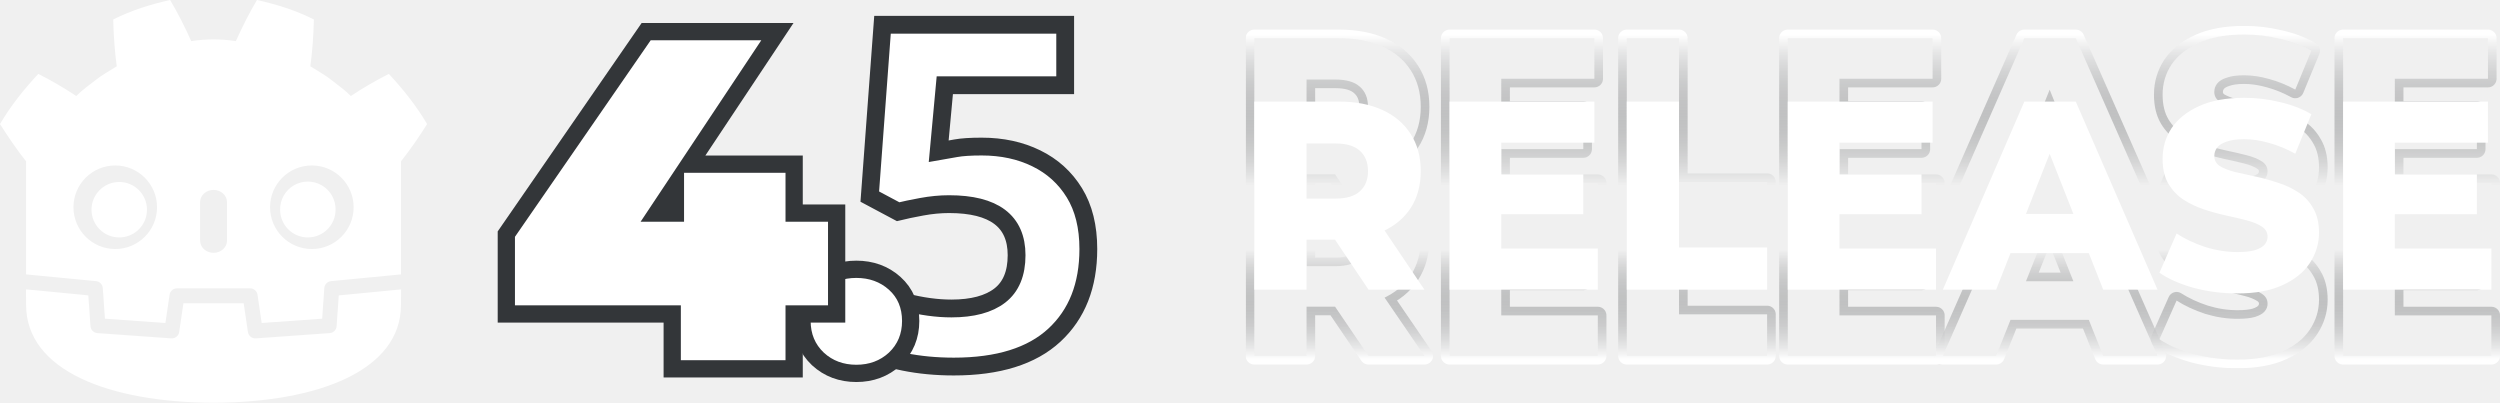
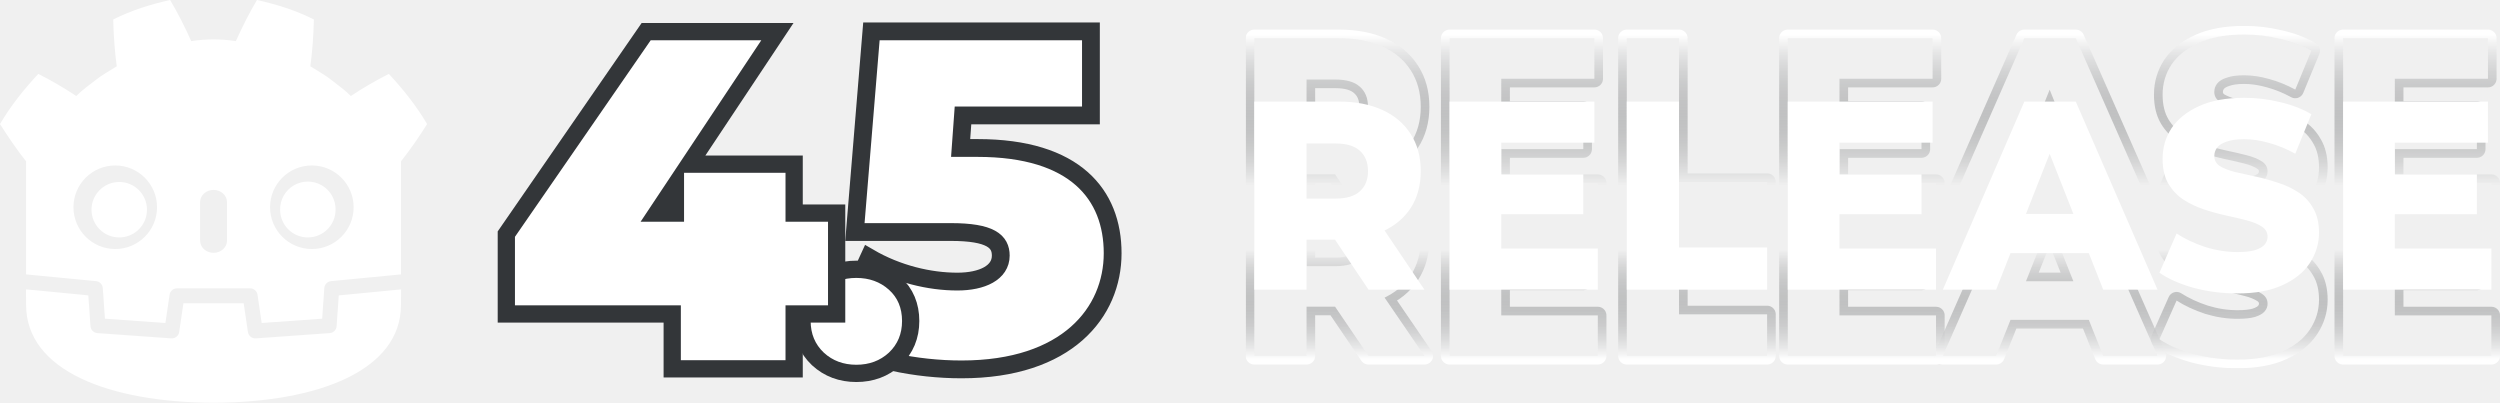
- <svg xmlns="http://www.w3.org/2000/svg" width="869" height="140" fill="none" id="svg50">
-   <text style="font-weight:900;font-size:164.091px;font-family:Montserrat;-inkscape-font-specification:'Montserrat Heavy';text-align:center;writing-mode:lr-tb;direction:ltr;text-anchor:middle;fill:#fff;fill-opacity:1;stroke:#333639;stroke-width:6.19;stroke-dasharray:none;stroke-opacity:1" x="338.923" y="125.774" id="text2">
-     <tspan id="tspan2" x="338.923" y="125.774" style="fill:#fff;fill-opacity:1;stroke:#333639;stroke-width:6.19;stroke-dasharray:none;stroke-opacity:1">5</tspan>
-   </text>
-   <path fill="#fff" stroke="#333639" stroke-width="6" d="m281.43 106.137v3h57.665V128.2h42.379v-19.063h14.773V74.066h-14.773V57.069h-36.462l27.54-41.408 3.101-4.661h-45.616l-.895 1.295-47.18 68.309-.532.769v.936zm58.777-41.845v9.774h-6.501z" id="path3-6" style="display:none" />
-   <path fill="#fff" stroke="#333639" stroke-width="6" d="m284.292 124.756.015.014.015.014c3.651 3.363 8.168 5.005 13.345 5.005s9.693-1.642 13.344-5.005l.016-.014.014-.014c3.686-3.489 5.511-7.96 5.511-13.176.0-5.276-1.816-9.752-5.572-13.115-3.654-3.272-8.16-4.859-13.313-4.859-5.154.0-9.66 1.587-13.314 4.859l2.001 2.236-2.001-2.236c-3.756 3.363-5.572 7.839-5.572 13.115.0 5.216 1.825 9.687 5.511 13.176z" id="path2" />
-   <path fill="#fff" stroke="#333639" stroke-width="6" d="m176 106.137v3h57.665V128.2h42.379v-19.063h14.773V74.066H276.044V57.069H239.582l27.54-41.408L270.223 11h-45.616l-.895 1.295-47.18 68.309-.532.769v.936zm58.777-41.845v9.774h-6.501z" id="path3" />
+ <svg xmlns="http://www.w3.org/2000/svg" width="869" height="140" fill="none">
+   <path d="m333.918 51.441.82-11.322h44.47V10.91h-76.303l-5.743 69.74h33.31c13.948.0 17.394 3.281 17.394 8.204.0 5.907-6.4 9.025-15.096 9.025-9.682.0-20.84-2.626-30.685-8.369l-13.128 28.552c12.307 6.892 29.537 10.338 45.29 10.338 36.756.0 52.509-19.855 52.509-40.367.0-20.347-12.964-36.592-46.93-36.592z" aria-label="5" style="text-align:center;text-anchor:middle;fill:#fff;stroke:#333639;stroke-width:6.19" />
+   <path fill="#fff" stroke="#333639" stroke-width="6" d="m284.292 124.756.015.014.015.014c3.651 3.363 8.168 5.005 13.345 5.005s9.693-1.642 13.344-5.005l.016-.014.014-.014c3.686-3.489 5.511-7.96 5.511-13.176.0-5.276-1.816-9.752-5.572-13.115-3.654-3.272-8.16-4.859-13.313-4.859-5.154.0-9.66 1.587-13.314 4.859l2.001 2.236-2.001-2.236c-3.756 3.363-5.572 7.839-5.572 13.115.0 5.216 1.825 9.687 5.511 13.176z" />
+   <path fill="#fff" stroke="#333639" stroke-width="6" d="M176 106.137v3h57.665V128.2h42.379v-19.063h14.773V74.066h-14.773V57.069h-36.462l27.54-41.408L270.223 11h-45.616l-.895 1.295-47.18 68.309-.532.769v.936zm58.777-41.845v9.774h-6.501z" />
  <mask id="b" width="436" height="73" x="764" y="153" fill="#000" maskUnits="userSpaceOnUse">
-     <path fill="#fff" d="m764 153h436v73H764z" id="path4" />
-     <path d="m767 221.712v-64.424h29.339c5.868.0 10.911.951 15.129 2.853 4.278 1.903 7.579 4.663 9.902 8.283 2.322 3.559 3.484 7.793 3.484 12.701.0 4.847-1.162 9.05-3.484 12.609-2.323 3.497-5.624 6.196-9.902 8.098-4.218 1.841-9.261 2.761-15.129 2.761h-19.254l8.069-7.638v24.757zm39.7.0-15.953-23.469h19.345l16.045 23.469zm-21.546-22.825-8.069-8.375h18.154c3.79.0 6.602-.828 8.435-2.485 1.895-1.656 2.843-3.957 2.843-6.902.0-3.006-.948-5.338-2.843-6.995-1.833-1.656-4.645-2.484-8.435-2.484h-18.154l8.069-8.375zm66.402-16.658h29.798v13.621h-29.798zm1.283 25.401h33.557v14.082h-51.527v-64.424h50.335v14.082h-32.365zm43.631 14.082v-64.424h18.154v49.974h30.623v14.45zm72.648-39.483h29.798v13.621h-29.798zm1.283 25.401h33.559v14.082h-51.529v-64.424h50.339v14.082h-32.369zm35.929 14.082 28.33-64.424h17.88l28.42 64.424h-18.88l-22.19-55.496h7.15l-22.19 55.496zm15.5-12.517 4.67-13.437h31.36l4.67 13.437zM1108.66 223c-5.25.0-10.33-.644-15.22-1.933-4.82-1.35-8.77-3.067-11.82-5.154l5.96-13.436c2.87 1.84 6.17 3.374 9.9 4.601 3.79 1.166 7.55 1.749 11.28 1.749 2.5.0 4.52-.215 6.05-.644 1.53-.491 2.63-1.105 3.3-1.841.73-.798 1.1-1.718 1.1-2.761.0-1.472-.67-2.638-2.02-3.497-1.34-.859-3.09-1.565-5.23-2.117-2.13-.552-4.52-1.104-7.15-1.657a78.192 78.192.0 01-7.79-2.116c-2.57-.859-4.92-1.964-7.06-3.314a17.095 17.095.0 01-5.23-5.429c-1.34-2.271-2.01-5.124-2.01-8.56.0-3.865 1.04-7.362 3.11-10.491 2.14-3.129 5.32-5.645 9.54-7.547s9.47-2.853 15.77-2.853c4.22.0 8.34.491 12.38 1.473 4.09.92 7.73 2.3 10.91 4.141l-5.59 13.529c-3.06-1.657-6.09-2.884-9.08-3.681-3-.859-5.9-1.289-8.71-1.289-2.51.0-4.53.276-6.05.828-1.53.491-2.63 1.166-3.3 2.025-.68.859-1.01 1.841-1.01 2.945.0 1.411.64 2.546 1.92 3.405 1.35.798 3.09 1.473 5.23 2.025 2.2.491 4.58 1.012 7.15 1.565 2.63.552 5.23 1.257 7.79 2.116 2.63.798 5.02 1.902 7.16 3.314 2.13 1.349 3.85 3.159 5.13 5.43 1.34 2.208 2.02 5 2.02 8.375.0 3.742-1.07 7.209-3.21 10.399-2.08 3.129-5.23 5.645-9.45 7.547-4.15 1.902-9.41 2.853-15.77 2.853zm53.5-40.771h29.8v13.621h-29.8zm1.28 25.401H1197v14.082h-51.53v-64.424h50.34v14.082h-32.37z" id="path5" />
+     <path fill="#fff" d="M764 153h436v73H764z" />
+     <path d="M767 221.712v-64.424h29.339c5.868.0 10.911.951 15.129 2.853 4.278 1.903 7.579 4.663 9.902 8.283 2.322 3.559 3.484 7.793 3.484 12.701.0 4.847-1.162 9.05-3.484 12.609-2.323 3.497-5.624 6.196-9.902 8.098-4.218 1.841-9.261 2.761-15.129 2.761h-19.254l8.069-7.638v24.757zm39.7.0-15.953-23.469h19.345l16.045 23.469zm-21.546-22.825-8.069-8.375h18.154c3.79.0 6.602-.828 8.435-2.485 1.895-1.656 2.843-3.957 2.843-6.902.0-3.006-.948-5.338-2.843-6.995-1.833-1.656-4.645-2.484-8.435-2.484h-18.154l8.069-8.375zm66.402-16.658h29.798v13.621h-29.798zm1.283 25.401h33.557v14.082h-51.527v-64.424h50.335v14.082h-32.365zm43.631 14.082v-64.424h18.154v49.974h30.623v14.45zm72.648-39.483h29.798v13.621h-29.798zm1.283 25.401h33.559v14.082h-51.529v-64.424h50.339v14.082h-32.369zm35.929 14.082 28.33-64.424h17.88l28.42 64.424h-18.88l-22.19-55.496h7.15l-22.19 55.496zm15.5-12.517 4.67-13.437h31.36l4.67 13.437zM1108.66 223c-5.25.0-10.33-.644-15.22-1.933-4.82-1.35-8.77-3.067-11.82-5.154l5.96-13.436c2.87 1.84 6.17 3.374 9.9 4.601 3.79 1.166 7.55 1.749 11.28 1.749 2.5.0 4.52-.215 6.05-.644 1.53-.491 2.63-1.105 3.3-1.841.73-.798 1.1-1.718 1.1-2.761.0-1.472-.67-2.638-2.02-3.497-1.34-.859-3.09-1.565-5.23-2.117-2.13-.552-4.52-1.104-7.15-1.657a78.192 78.192.0 01-7.79-2.116c-2.57-.859-4.92-1.964-7.06-3.314a17.095 17.095.0 01-5.23-5.429c-1.34-2.271-2.01-5.124-2.01-8.56.0-3.865 1.04-7.362 3.11-10.491 2.14-3.129 5.32-5.645 9.54-7.547s9.47-2.853 15.77-2.853c4.22.0 8.34.491 12.38 1.473 4.09.92 7.73 2.3 10.91 4.141l-5.59 13.529c-3.06-1.657-6.09-2.884-9.08-3.681-3-.859-5.9-1.289-8.71-1.289-2.51.0-4.53.276-6.05.828-1.53.491-2.63 1.166-3.3 2.025-.68.859-1.01 1.841-1.01 2.945.0 1.411.64 2.546 1.92 3.405 1.35.798 3.09 1.473 5.23 2.025 2.2.491 4.58 1.012 7.15 1.565 2.63.552 5.23 1.257 7.79 2.116 2.63.798 5.02 1.902 7.16 3.314 2.13 1.349 3.85 3.159 5.13 5.43 1.34 2.208 2.02 5 2.02 8.375.0 3.742-1.07 7.209-3.21 10.399-2.08 3.129-5.23 5.645-9.45 7.547-4.15 1.902-9.41 2.853-15.77 2.853zm53.5-40.771h29.8v13.621h-29.8zm1.28 25.401H1197v14.082h-51.53v-64.424h50.34v14.082h-32.37z" />
  </mask>
-   <path stroke="url(#a)" stroke-linejoin="round" stroke-width="6" d="m767 221.712v-64.424h29.339c5.868.0 10.911.951 15.129 2.853 4.278 1.903 7.579 4.663 9.902 8.283 2.322 3.559 3.484 7.793 3.484 12.701.0 4.847-1.162 9.05-3.484 12.609-2.323 3.497-5.624 6.196-9.902 8.098-4.218 1.841-9.261 2.761-15.129 2.761h-19.254l8.069-7.638v24.757zm39.7.0-15.953-23.469h19.345l16.045 23.469zm-21.546-22.825-8.069-8.375h18.154c3.79.0 6.602-.828 8.435-2.485 1.895-1.656 2.843-3.957 2.843-6.902.0-3.006-.948-5.338-2.843-6.995-1.833-1.656-4.645-2.484-8.435-2.484h-18.154l8.069-8.375z" mask="url(#b)" style="stroke:url(#a)" transform="translate(-331,-144)" id="path6" />
-   <path stroke="url(#c)" stroke-linejoin="round" stroke-width="6" d="m851.556 182.229h29.798v13.621h-29.798zm1.283 25.401h33.557v14.082h-51.527v-64.424h50.335v14.082h-32.365z" mask="url(#b)" style="stroke:url(#c)" transform="translate(-331,-144)" id="path7" />
-   <path stroke="url(#d)" stroke-linejoin="round" stroke-width="6" d="m896.47 221.712v-64.424h18.154v49.974h30.623v14.45z" mask="url(#b)" style="stroke:url(#d)" transform="translate(-331,-144)" id="path8" />
-   <path stroke="url(#e)" stroke-linejoin="round" stroke-width="6" d="m969.118 182.229h29.798v13.621h-29.798zm1.283 25.401h33.559v14.082h-51.529v-64.424h50.339v14.082h-32.369z" mask="url(#b)" style="stroke:url(#e)" transform="translate(-331,-144)" id="path9" />
-   <path stroke="url(#f)" stroke-linejoin="round" stroke-width="6" d="m1006.33 221.712 28.33-64.424h17.88l28.42 64.424h-18.88l-22.19-55.496h7.15l-22.19 55.496zm15.5-12.517 4.67-13.437h31.36l4.67 13.437z" mask="url(#b)" style="stroke:url(#f)" transform="translate(-331,-144)" id="path10" />
-   <path stroke="url(#g)" stroke-linejoin="round" stroke-width="6" d="m1108.66 223c-5.25.0-10.33-.644-15.22-1.933-4.82-1.35-8.77-3.067-11.82-5.154l5.96-13.436c2.87 1.84 6.17 3.374 9.9 4.601 3.79 1.166 7.55 1.749 11.28 1.749 2.5.0 4.52-.215 6.05-.644 1.53-.491 2.63-1.105 3.3-1.841.73-.798 1.1-1.718 1.1-2.761.0-1.472-.67-2.638-2.02-3.497-1.34-.859-3.09-1.565-5.23-2.117-2.13-.552-4.52-1.104-7.15-1.657a78.192 78.192.0 01-7.79-2.116c-2.57-.859-4.92-1.964-7.06-3.314a17.095 17.095.0 01-5.23-5.429c-1.34-2.271-2.01-5.124-2.01-8.56.0-3.865 1.04-7.362 3.11-10.491 2.14-3.129 5.32-5.645 9.54-7.547s9.47-2.853 15.77-2.853c4.22.0 8.34.491 12.38 1.473 4.09.92 7.73 2.3 10.91 4.141l-5.59 13.529c-3.06-1.657-6.09-2.884-9.08-3.681-3-.859-5.9-1.289-8.71-1.289-2.51.0-4.53.276-6.05.828-1.53.491-2.63 1.166-3.3 2.025-.68.859-1.01 1.841-1.01 2.945.0 1.411.64 2.546 1.92 3.405 1.35.798 3.09 1.473 5.23 2.025 2.2.491 4.58 1.012 7.15 1.565 2.63.552 5.23 1.257 7.79 2.116 2.63.798 5.02 1.902 7.16 3.314 2.13 1.349 3.85 3.159 5.13 5.43 1.34 2.208 2.02 5 2.02 8.375.0 3.742-1.07 7.209-3.21 10.399-2.08 3.129-5.23 5.645-9.45 7.547-4.15 1.902-9.41 2.853-15.77 2.853z" mask="url(#b)" style="stroke:url(#g)" transform="translate(-331,-144)" id="path11" />
-   <path stroke="url(#h)" stroke-linejoin="round" stroke-width="6" d="m1162.16 182.229h29.8v13.621h-29.8zm1.28 25.401H1197v14.082h-51.53v-64.424h50.34v14.082h-32.37z" mask="url(#b)" style="stroke:url(#h)" transform="translate(-331,-144)" id="path12" />
+   <path stroke="url(#a)" stroke-linejoin="round" stroke-width="6" d="M767 221.712v-64.424h29.339c5.868.0 10.911.951 15.129 2.853 4.278 1.903 7.579 4.663 9.902 8.283 2.322 3.559 3.484 7.793 3.484 12.701.0 4.847-1.162 9.05-3.484 12.609-2.323 3.497-5.624 6.196-9.902 8.098-4.218 1.841-9.261 2.761-15.129 2.761h-19.254l8.069-7.638v24.757zm39.7.0-15.953-23.469h19.345l16.045 23.469zm-21.546-22.825-8.069-8.375h18.154c3.79.0 6.602-.828 8.435-2.485 1.895-1.656 2.843-3.957 2.843-6.902.0-3.006-.948-5.338-2.843-6.995-1.833-1.656-4.645-2.484-8.435-2.484h-18.154l8.069-8.375z" mask="url(#b)" style="stroke:url(#a)" transform="translate(-331 -144)" />
+   <path stroke="url(#c)" stroke-linejoin="round" stroke-width="6" d="M851.556 182.229h29.798v13.621h-29.798zm1.283 25.401h33.557v14.082h-51.527v-64.424h50.335v14.082h-32.365z" mask="url(#b)" style="stroke:url(#c)" transform="translate(-331 -144)" />
+   <path stroke="url(#d)" stroke-linejoin="round" stroke-width="6" d="M896.47 221.712v-64.424h18.154v49.974h30.623v14.45z" mask="url(#b)" style="stroke:url(#d)" transform="translate(-331 -144)" />
+   <path stroke="url(#e)" stroke-linejoin="round" stroke-width="6" d="M969.118 182.229h29.798v13.621h-29.798zm1.283 25.401h33.559v14.082h-51.529v-64.424h50.339v14.082h-32.369z" mask="url(#b)" style="stroke:url(#e)" transform="translate(-331 -144)" />
+   <path stroke="url(#f)" stroke-linejoin="round" stroke-width="6" d="m1006.33 221.712 28.33-64.424h17.88l28.42 64.424h-18.88l-22.19-55.496h7.15l-22.19 55.496zm15.5-12.517 4.67-13.437h31.36l4.67 13.437z" mask="url(#b)" style="stroke:url(#f)" transform="translate(-331 -144)" />
+   <path stroke="url(#g)" stroke-linejoin="round" stroke-width="6" d="M1108.66 223c-5.25.0-10.33-.644-15.22-1.933-4.82-1.35-8.77-3.067-11.82-5.154l5.96-13.436c2.87 1.84 6.17 3.374 9.9 4.601 3.79 1.166 7.55 1.749 11.28 1.749 2.5.0 4.52-.215 6.05-.644 1.53-.491 2.63-1.105 3.3-1.841.73-.798 1.1-1.718 1.1-2.761.0-1.472-.67-2.638-2.02-3.497-1.34-.859-3.09-1.565-5.23-2.117-2.13-.552-4.52-1.104-7.15-1.657a78.192 78.192.0 01-7.79-2.116c-2.57-.859-4.92-1.964-7.06-3.314a17.095 17.095.0 01-5.23-5.429c-1.34-2.271-2.01-5.124-2.01-8.56.0-3.865 1.04-7.362 3.11-10.491 2.14-3.129 5.32-5.645 9.54-7.547s9.47-2.853 15.77-2.853c4.22.0 8.34.491 12.38 1.473 4.09.92 7.73 2.3 10.91 4.141l-5.59 13.529c-3.06-1.657-6.09-2.884-9.08-3.681-3-.859-5.9-1.289-8.71-1.289-2.51.0-4.53.276-6.05.828-1.53.491-2.63 1.166-3.3 2.025-.68.859-1.01 1.841-1.01 2.945.0 1.411.64 2.546 1.92 3.405 1.35.798 3.09 1.473 5.23 2.025 2.2.491 4.58 1.012 7.15 1.565 2.63.552 5.23 1.257 7.79 2.116 2.63.798 5.02 1.902 7.16 3.314 2.13 1.349 3.85 3.159 5.13 5.43 1.34 2.208 2.02 5 2.02 8.375.0 3.742-1.07 7.209-3.21 10.399-2.08 3.129-5.23 5.645-9.45 7.547-4.15 1.902-9.41 2.853-15.77 2.853z" mask="url(#b)" style="stroke:url(#g)" transform="translate(-331 -144)" />
+   <path stroke="url(#h)" stroke-linejoin="round" stroke-width="6" d="M1162.16 182.229h29.8v13.621h-29.8zm1.28 25.401H1197v14.082h-51.53v-64.424h50.34v14.082h-32.37z" mask="url(#b)" style="stroke:url(#h)" transform="translate(-331 -144)" />
  <mask id="j" width="436" height="73" x="764" y="199" fill="#000" maskUnits="userSpaceOnUse">
-     <path fill="#fff" d="m764 199h436v73H764z" id="path13" />
-     <path d="m767 267.712v-64.424h29.339c5.868.0 10.911.951 15.129 2.853 4.278 1.903 7.579 4.663 9.902 8.283 2.322 3.559 3.484 7.793 3.484 12.701.0 4.847-1.162 9.05-3.484 12.609-2.323 3.497-5.624 6.196-9.902 8.098-4.218 1.841-9.261 2.761-15.129 2.761h-19.254l8.069-7.638v24.757zm39.7.0-15.953-23.469h19.345l16.045 23.469zm-21.546-22.825-8.069-8.375h18.154c3.79.0 6.602-.828 8.435-2.485 1.895-1.656 2.843-3.957 2.843-6.902.0-3.006-.948-5.338-2.843-6.995-1.833-1.656-4.645-2.484-8.435-2.484h-18.154l8.069-8.375zm66.402-16.658h29.798v13.621h-29.798zm1.283 25.401h33.557v14.082h-51.527v-64.424h50.335v14.082h-32.365zm43.631 14.082v-64.424h18.154v49.974h30.623v14.45zm72.648-39.483h29.798v13.621h-29.798zm1.283 25.401h33.559v14.082h-51.529v-64.424h50.339v14.082h-32.369zm35.929 14.082 28.33-64.424h17.88l28.42 64.424h-18.88l-22.19-55.496h7.15l-22.19 55.496zm15.5-12.517 4.67-13.437h31.36l4.67 13.437zM1108.66 269c-5.25.0-10.33-.644-15.22-1.933-4.82-1.35-8.77-3.067-11.82-5.154l5.96-13.436c2.87 1.84 6.17 3.374 9.9 4.601 3.79 1.166 7.55 1.749 11.28 1.749 2.5.0 4.52-.215 6.05-.644 1.53-.491 2.63-1.105 3.3-1.841.73-.798 1.1-1.718 1.1-2.761.0-1.472-.67-2.638-2.02-3.497-1.34-.859-3.09-1.565-5.23-2.117-2.13-.552-4.52-1.104-7.15-1.657a78.192 78.192.0 01-7.79-2.116c-2.57-.859-4.92-1.964-7.06-3.314a17.095 17.095.0 01-5.23-5.429c-1.34-2.271-2.01-5.124-2.01-8.56.0-3.865 1.04-7.362 3.11-10.491 2.14-3.129 5.32-5.645 9.54-7.547s9.47-2.853 15.77-2.853c4.22.0 8.34.491 12.38 1.473 4.09.92 7.73 2.3 10.91 4.141l-5.59 13.529c-3.06-1.657-6.09-2.884-9.08-3.681-3-.859-5.9-1.289-8.71-1.289-2.51.0-4.53.276-6.05.828-1.53.491-2.63 1.166-3.3 2.025-.68.859-1.01 1.841-1.01 2.945.0 1.411.64 2.546 1.92 3.405 1.35.798 3.09 1.473 5.23 2.025 2.2.491 4.58 1.012 7.15 1.565 2.63.552 5.23 1.257 7.79 2.116 2.63.798 5.02 1.902 7.16 3.314 2.13 1.349 3.85 3.159 5.13 5.43 1.34 2.208 2.02 5 2.02 8.375.0 3.742-1.07 7.209-3.21 10.399-2.08 3.129-5.23 5.645-9.45 7.547-4.15 1.902-9.41 2.853-15.77 2.853zm53.5-40.771h29.8v13.621h-29.8zm1.28 25.401H1197v14.082h-51.53v-64.424h50.34v14.082h-32.37z" id="path14" />
+     <path fill="#fff" d="M764 199h436v73H764z" />
+     <path d="M767 267.712v-64.424h29.339c5.868.0 10.911.951 15.129 2.853 4.278 1.903 7.579 4.663 9.902 8.283 2.322 3.559 3.484 7.793 3.484 12.701.0 4.847-1.162 9.05-3.484 12.609-2.323 3.497-5.624 6.196-9.902 8.098-4.218 1.841-9.261 2.761-15.129 2.761h-19.254l8.069-7.638v24.757zm39.7.0-15.953-23.469h19.345l16.045 23.469zm-21.546-22.825-8.069-8.375h18.154c3.79.0 6.602-.828 8.435-2.485 1.895-1.656 2.843-3.957 2.843-6.902.0-3.006-.948-5.338-2.843-6.995-1.833-1.656-4.645-2.484-8.435-2.484h-18.154l8.069-8.375zm66.402-16.658h29.798v13.621h-29.798zm1.283 25.401h33.557v14.082h-51.527v-64.424h50.335v14.082h-32.365zm43.631 14.082v-64.424h18.154v49.974h30.623v14.45zm72.648-39.483h29.798v13.621h-29.798zm1.283 25.401h33.559v14.082h-51.529v-64.424h50.339v14.082h-32.369zm35.929 14.082 28.33-64.424h17.88l28.42 64.424h-18.88l-22.19-55.496h7.15l-22.19 55.496zm15.5-12.517 4.67-13.437h31.36l4.67 13.437zM1108.66 269c-5.25.0-10.33-.644-15.22-1.933-4.82-1.35-8.77-3.067-11.82-5.154l5.96-13.436c2.87 1.84 6.17 3.374 9.9 4.601 3.79 1.166 7.55 1.749 11.28 1.749 2.5.0 4.52-.215 6.05-.644 1.53-.491 2.63-1.105 3.3-1.841.73-.798 1.1-1.718 1.1-2.761.0-1.472-.67-2.638-2.02-3.497-1.34-.859-3.09-1.565-5.23-2.117-2.13-.552-4.52-1.104-7.15-1.657a78.192 78.192.0 01-7.79-2.116c-2.57-.859-4.92-1.964-7.06-3.314a17.095 17.095.0 01-5.23-5.429c-1.34-2.271-2.01-5.124-2.01-8.56.0-3.865 1.04-7.362 3.11-10.491 2.14-3.129 5.32-5.645 9.54-7.547s9.47-2.853 15.77-2.853c4.22.0 8.34.491 12.38 1.473 4.09.92 7.73 2.3 10.91 4.141l-5.59 13.529c-3.06-1.657-6.09-2.884-9.08-3.681-3-.859-5.9-1.289-8.71-1.289-2.51.0-4.53.276-6.05.828-1.53.491-2.63 1.166-3.3 2.025-.68.859-1.01 1.841-1.01 2.945.0 1.411.64 2.546 1.92 3.405 1.35.798 3.09 1.473 5.23 2.025 2.2.491 4.58 1.012 7.15 1.565 2.63.552 5.23 1.257 7.79 2.116 2.63.798 5.02 1.902 7.16 3.314 2.13 1.349 3.85 3.159 5.13 5.43 1.34 2.208 2.02 5 2.02 8.375.0 3.742-1.07 7.209-3.21 10.399-2.08 3.129-5.23 5.645-9.45 7.547-4.15 1.902-9.41 2.853-15.77 2.853zm53.5-40.771h29.8v13.621h-29.8zm1.28 25.401H1197v14.082h-51.53v-64.424h50.34v14.082h-32.37z" />
  </mask>
-   <path stroke="url(#i)" stroke-linejoin="round" stroke-width="6" d="m767 267.712v-64.424h29.339c5.868.0 10.911.951 15.129 2.853 4.278 1.903 7.579 4.663 9.902 8.283 2.322 3.559 3.484 7.793 3.484 12.701.0 4.847-1.162 9.05-3.484 12.609-2.323 3.497-5.624 6.196-9.902 8.098-4.218 1.841-9.261 2.761-15.129 2.761h-19.254l8.069-7.638v24.757zm39.7.0-15.953-23.469h19.345l16.045 23.469zm-21.546-22.825-8.069-8.375h18.154c3.79.0 6.602-.828 8.435-2.485 1.895-1.656 2.843-3.957 2.843-6.902.0-3.006-.948-5.338-2.843-6.995-1.833-1.656-4.645-2.484-8.435-2.484h-18.154l8.069-8.375z" mask="url(#j)" style="stroke:url(#i)" transform="translate(-331,-144)" id="path15" />
-   <path stroke="url(#k)" stroke-linejoin="round" stroke-width="6" d="m851.556 228.229h29.798v13.621h-29.798zm1.283 25.401h33.557v14.082h-51.527v-64.424h50.335v14.082h-32.365z" mask="url(#j)" style="stroke:url(#k)" transform="translate(-331,-144)" id="path16" />
-   <path stroke="url(#l)" stroke-linejoin="round" stroke-width="6" d="m896.47 267.712v-64.424h18.154v49.974h30.623v14.45z" mask="url(#j)" style="stroke:url(#l)" transform="translate(-331,-144)" id="path17" />
-   <path stroke="url(#m)" stroke-linejoin="round" stroke-width="6" d="m969.118 228.229h29.798v13.621h-29.798zm1.283 25.401h33.559v14.082h-51.529v-64.424h50.339v14.082h-32.369z" mask="url(#j)" style="stroke:url(#m)" transform="translate(-331,-144)" id="path18" />
-   <path stroke="url(#n)" stroke-linejoin="round" stroke-width="6" d="m1006.33 267.712 28.33-64.424h17.88l28.42 64.424h-18.88l-22.19-55.496h7.15l-22.19 55.496zm15.5-12.517 4.67-13.437h31.36l4.67 13.437z" mask="url(#j)" style="stroke:url(#n)" transform="translate(-331,-144)" id="path19" />
-   <path stroke="url(#o)" stroke-linejoin="round" stroke-width="6" d="m1108.66 269c-5.25.0-10.33-.644-15.22-1.933-4.82-1.35-8.77-3.067-11.82-5.154l5.96-13.436c2.87 1.84 6.17 3.374 9.9 4.601 3.79 1.166 7.55 1.749 11.28 1.749 2.5.0 4.52-.215 6.05-.644 1.53-.491 2.63-1.105 3.3-1.841.73-.798 1.1-1.718 1.1-2.761.0-1.472-.67-2.638-2.02-3.497-1.34-.859-3.09-1.565-5.23-2.117-2.13-.552-4.52-1.104-7.15-1.657a78.192 78.192.0 01-7.79-2.116c-2.57-.859-4.92-1.964-7.06-3.314a17.095 17.095.0 01-5.23-5.429c-1.34-2.271-2.01-5.124-2.01-8.56.0-3.865 1.04-7.362 3.11-10.491 2.14-3.129 5.32-5.645 9.54-7.547s9.47-2.853 15.77-2.853c4.22.0 8.34.491 12.38 1.473 4.09.92 7.73 2.3 10.91 4.141l-5.59 13.529c-3.06-1.657-6.09-2.884-9.08-3.681-3-.859-5.9-1.289-8.71-1.289-2.51.0-4.53.276-6.05.828-1.53.491-2.63 1.166-3.3 2.025-.68.859-1.01 1.841-1.01 2.945.0 1.411.64 2.546 1.92 3.405 1.35.798 3.09 1.473 5.23 2.025 2.2.491 4.58 1.012 7.15 1.565 2.63.552 5.23 1.257 7.79 2.116 2.63.798 5.02 1.902 7.16 3.314 2.13 1.349 3.85 3.159 5.13 5.43 1.34 2.208 2.02 5 2.02 8.375.0 3.742-1.07 7.209-3.21 10.399-2.08 3.129-5.23 5.645-9.45 7.547-4.15 1.902-9.41 2.853-15.77 2.853z" mask="url(#j)" style="stroke:url(#o)" transform="translate(-331,-144)" id="path20" />
-   <path stroke="url(#p)" stroke-linejoin="round" stroke-width="6" d="m1162.16 228.229h29.8v13.621h-29.8zm1.28 25.401H1197v14.082h-51.53v-64.424h50.34v14.082h-32.37z" mask="url(#j)" style="stroke:url(#p)" transform="translate(-331,-144)" id="path21" />
-   <path fill="#fff" d="M436 100.692V35.308h29.339c5.868.0 10.911.965 15.129 2.895 4.278 1.931 7.579 4.733 9.902 8.407 2.322 3.612 3.484 7.908 3.484 12.89.0 4.919-1.162 9.185-3.484 12.797-2.323 3.549-5.624 6.289-9.902 8.219-4.218 1.869-9.261 2.803-15.129 2.803h-19.254l8.069-7.753v25.126zm39.7.0-15.953-23.818h19.345l16.045 23.818zm-21.546-23.165-8.069-8.5h18.154c3.79.0 6.602-.84 8.435-2.522 1.895-1.681 2.843-4.016 2.843-7.005.0-3.051-.948-5.418-2.843-7.099-1.833-1.681-4.645-2.522-8.435-2.522h-18.154l8.069-8.5zm66.402-16.906h29.798v13.824h-29.798zm1.283 25.78h33.557v14.291H503.869V35.308h50.335v14.291h-32.365zm43.631 14.291V35.308h18.154v50.719h30.623v14.665zm72.648-40.071h29.798v13.824h-29.798zm1.283 25.78h33.559v14.291H621.431V35.308h50.339v14.291h-32.369zm35.929 14.291 28.33-65.384h17.88l28.42 65.384H731.08L708.89 44.368h7.15l-22.19 56.324zm15.5-12.703 4.67-13.637h31.36l4.67 13.637zM777.66 102c-5.25.0-10.33-.654-15.22-1.962-4.82-1.37-8.77-3.113-11.82-5.23l5.96-13.638c2.87 1.868 6.17 3.425 9.9 4.671 3.79 1.183 7.55 1.774 11.28 1.774 2.5.0 4.52-.218 6.05-.653 1.53-.499 2.63-1.121 3.3-1.869.73-.809 1.1-1.743 1.1-2.802.0-1.494-.67-2.677-2.02-3.549-1.34-.872-3.09-1.588-5.23-2.149-2.13-.56-4.52-1.12-7.15-1.681a77.176 77.176.0 01-7.79-2.148c-2.57-.872-4.92-1.993-7.06-3.363-2.14-1.432-3.88-3.269-5.23-5.511-1.34-2.304-2.01-5.2-2.01-8.687.0-3.923 1.04-7.472 3.11-10.648 2.14-3.176 5.32-5.729 9.54-7.659 4.22-1.931 9.47-2.896 15.77-2.896 4.22.0 8.34.498 12.38 1.495 4.09.934 7.73 2.335 10.91 4.203l-5.59 13.731c-3.06-1.682-6.09-2.927-9.08-3.737-3-.871-5.9-1.307-8.71-1.307-2.51.0-4.53.28-6.05.84-1.53.498-2.63 1.183-3.3 2.055-.68.872-1.01 1.868-1.01 2.989.0 1.432.64 2.584 1.92 3.456 1.35.81 3.09 1.495 5.23 2.055 2.2.498 4.58 1.028 7.15 1.588 2.63.561 5.23 1.277 7.79 2.148 2.63.81 5.02 1.931 7.16 3.363 2.13 1.37 3.85 3.207 5.13 5.511 1.34 2.242 2.02 5.075 2.02 8.5.0 3.799-1.07 7.317-3.21 10.555-2.08 3.176-5.23 5.729-9.45 7.659-4.15 1.931-9.41 2.896-15.77 2.896zm53.5-41.379h29.8v13.824h-29.8zm1.28 25.78H866v14.291H814.47V35.308h50.34V49.599H832.44zM59.13.0c-6.782 1.508-13.49 3.607-19.78 6.773.144 5.554.503 10.875 1.231 16.28-2.443 1.565-5.01 2.908-7.291 4.74-2.319 1.784-4.686 3.489-6.785 5.575A129.963 129.963.0 0013.302 25.687C8.373 30.991 3.764 36.716.0 43.122c2.958 4.644 6.132 9.312 9.07 12.952v39.317c.072.0.145.003.216.009l24.104 2.325a2.594 2.594.0 012.339 2.403l.744 10.64 21.025 1.501 1.448-9.821a2.597 2.597.0 012.569-2.217h25.43c1.287.0 2.38.944 2.567 2.217l1.448 9.821 21.027-1.501.742-10.64a2.597 2.597.0 012.34-2.403L139.163 95.4a3.09 3.09.0 01.215-.009v-3.138l.011-.002V56.074c3.394-4.273 6.607-8.986 9.07-12.952-3.763-6.406-8.374-12.131-13.302-17.435a130.102 130.102.0 00-13.205 7.681c-2.098-2.086-4.461-3.791-6.783-5.575-2.28-1.832-4.851-3.175-7.289-4.74.726-5.405 1.085-10.726 1.23-16.28C102.819 3.607 96.111 1.508 89.326.0 86.617 4.553 84.14 9.484 81.982 14.304 79.424 13.876 76.854 13.718 74.28 13.687v-.004c-.018.0-.035.004-.05.004-.016.0-.033-.004-.049-.004v.004c-2.579.031-5.147.189-7.706.617C64.319 9.484 61.843 4.553 59.13.0zM40.061 57.516c8.023.0 14.526 6.498 14.526 14.518.0 8.026-6.503 14.527-14.526 14.527-8.019.0-14.524-6.501-14.524-14.527.0-8.02 6.505-14.518 14.524-14.518zm68.339.0c8.018.0 14.522 6.498 14.522 14.518.0 8.026-6.504 14.527-14.522 14.527-8.024.0-14.527-6.501-14.527-14.527.0-8.02 6.503-14.518 14.527-14.518zm-34.172 8.496c2.583.0 4.681 1.905 4.681 4.249v13.372c0 2.346-2.098 4.249-4.681 4.249-2.582.0-4.675-1.903-4.675-4.249V70.261c0-2.344 2.093-4.249 4.675-4.249z" id="path22" />
-   <path fill="#fff" d="m117.755 102.681-.747 10.697a2.596 2.596.0 01-2.405 2.408l-25.674 1.832a2.595 2.595.0 01-2.752-2.211l-1.473-9.985H63.755l-1.472 9.985a2.595 2.595.0 01-2.753 2.211l-25.674-1.832a2.596 2.596.0 01-2.405-2.408l-.747-10.697-21.673-2.09c.01 2.33.04 4.882.04 5.39.0 22.89 29.037 33.892 65.114 34.019h.089c36.077-.127 65.104-11.129 65.104-34.019.0-.518.032-3.059.042-5.39zM51.091 72.896c0 5.323-4.314 9.637-9.642 9.637-5.324.0-9.641-4.314-9.641-9.637.0-5.324 4.317-9.642 9.641-9.642a9.64 9.64.0 019.642 9.642zm46.278.0a9.635 9.635.0 009.636 9.637c5.329.0 9.642-4.314 9.642-9.637a9.64 9.64.0 10-19.278.0z" id="path23" />
-   <defs id="defs50">
+   <path stroke="url(#i)" stroke-linejoin="round" stroke-width="6" d="M767 267.712v-64.424h29.339c5.868.0 10.911.951 15.129 2.853 4.278 1.903 7.579 4.663 9.902 8.283 2.322 3.559 3.484 7.793 3.484 12.701.0 4.847-1.162 9.05-3.484 12.609-2.323 3.497-5.624 6.196-9.902 8.098-4.218 1.841-9.261 2.761-15.129 2.761h-19.254l8.069-7.638v24.757zm39.7.0-15.953-23.469h19.345l16.045 23.469zm-21.546-22.825-8.069-8.375h18.154c3.79.0 6.602-.828 8.435-2.485 1.895-1.656 2.843-3.957 2.843-6.902.0-3.006-.948-5.338-2.843-6.995-1.833-1.656-4.645-2.484-8.435-2.484h-18.154l8.069-8.375z" mask="url(#j)" style="stroke:url(#i)" transform="translate(-331 -144)" />
+   <path stroke="url(#k)" stroke-linejoin="round" stroke-width="6" d="M851.556 228.229h29.798v13.621h-29.798zm1.283 25.401h33.557v14.082h-51.527v-64.424h50.335v14.082h-32.365z" mask="url(#j)" style="stroke:url(#k)" transform="translate(-331 -144)" />
+   <path stroke="url(#l)" stroke-linejoin="round" stroke-width="6" d="M896.47 267.712v-64.424h18.154v49.974h30.623v14.45z" mask="url(#j)" style="stroke:url(#l)" transform="translate(-331 -144)" />
+   <path stroke="url(#m)" stroke-linejoin="round" stroke-width="6" d="M969.118 228.229h29.798v13.621h-29.798zm1.283 25.401h33.559v14.082h-51.529v-64.424h50.339v14.082h-32.369z" mask="url(#j)" style="stroke:url(#m)" transform="translate(-331 -144)" />
+   <path stroke="url(#n)" stroke-linejoin="round" stroke-width="6" d="m1006.33 267.712 28.33-64.424h17.88l28.42 64.424h-18.88l-22.19-55.496h7.15l-22.19 55.496zm15.5-12.517 4.67-13.437h31.36l4.67 13.437z" mask="url(#j)" style="stroke:url(#n)" transform="translate(-331 -144)" />
+   <path stroke="url(#o)" stroke-linejoin="round" stroke-width="6" d="M1108.66 269c-5.25.0-10.33-.644-15.22-1.933-4.82-1.35-8.77-3.067-11.82-5.154l5.96-13.436c2.87 1.84 6.17 3.374 9.9 4.601 3.79 1.166 7.55 1.749 11.28 1.749 2.5.0 4.52-.215 6.05-.644 1.53-.491 2.63-1.105 3.3-1.841.73-.798 1.1-1.718 1.1-2.761.0-1.472-.67-2.638-2.02-3.497-1.34-.859-3.09-1.565-5.23-2.117-2.13-.552-4.52-1.104-7.15-1.657a78.192 78.192.0 01-7.79-2.116c-2.57-.859-4.92-1.964-7.06-3.314a17.095 17.095.0 01-5.23-5.429c-1.34-2.271-2.01-5.124-2.01-8.56.0-3.865 1.04-7.362 3.11-10.491 2.14-3.129 5.32-5.645 9.54-7.547s9.47-2.853 15.77-2.853c4.22.0 8.34.491 12.38 1.473 4.09.92 7.73 2.3 10.91 4.141l-5.59 13.529c-3.06-1.657-6.09-2.884-9.08-3.681-3-.859-5.9-1.289-8.71-1.289-2.51.0-4.53.276-6.05.828-1.53.491-2.63 1.166-3.3 2.025-.68.859-1.01 1.841-1.01 2.945.0 1.411.64 2.546 1.92 3.405 1.35.798 3.09 1.473 5.23 2.025 2.2.491 4.58 1.012 7.15 1.565 2.63.552 5.23 1.257 7.79 2.116 2.63.798 5.02 1.902 7.16 3.314 2.13 1.349 3.85 3.159 5.13 5.43 1.34 2.208 2.02 5 2.02 8.375.0 3.742-1.07 7.209-3.21 10.399-2.08 3.129-5.23 5.645-9.45 7.547-4.15 1.902-9.41 2.853-15.77 2.853z" mask="url(#j)" style="stroke:url(#o)" transform="translate(-331 -144)" />
+   <path stroke="url(#p)" stroke-linejoin="round" stroke-width="6" d="M1162.16 228.229h29.8v13.621h-29.8zm1.28 25.401H1197v14.082h-51.53v-64.424h50.34v14.082h-32.37z" mask="url(#j)" style="stroke:url(#p)" transform="translate(-331 -144)" />
+   <path fill="#fff" d="M436 100.692V35.308h29.339c5.868.0 10.911.965 15.129 2.895 4.278 1.931 7.579 4.733 9.902 8.407 2.322 3.612 3.484 7.908 3.484 12.89.0 4.919-1.162 9.185-3.484 12.797-2.323 3.549-5.624 6.289-9.902 8.219-4.218 1.869-9.261 2.803-15.129 2.803h-19.254l8.069-7.753v25.126zm39.7.0-15.953-23.818h19.345l16.045 23.818zm-21.546-23.165-8.069-8.5h18.154c3.79.0 6.602-.84 8.435-2.522 1.895-1.681 2.843-4.016 2.843-7.005.0-3.051-.948-5.418-2.843-7.099-1.833-1.681-4.645-2.522-8.435-2.522h-18.154l8.069-8.5zm66.402-16.906h29.798v13.824h-29.798zm1.283 25.78h33.557v14.291h-51.527V35.308h50.335v14.291h-32.365zm43.631 14.291V35.308h18.154v50.719h30.623v14.665zm72.648-40.071h29.798v13.824h-29.798zm1.283 25.78h33.559v14.291h-51.529V35.308h50.339v14.291h-32.369zm35.929 14.291 28.33-65.384h17.88l28.42 65.384h-18.88l-22.19-56.324h7.15l-22.19 56.324zm15.5-12.703 4.67-13.637h31.36l4.67 13.637zM777.66 102c-5.25.0-10.33-.654-15.22-1.962-4.82-1.37-8.77-3.113-11.82-5.23l5.96-13.638c2.87 1.868 6.17 3.425 9.9 4.671 3.79 1.183 7.55 1.774 11.28 1.774 2.5.0 4.52-.218 6.05-.653 1.53-.499 2.63-1.121 3.3-1.869.73-.809 1.1-1.743 1.1-2.802.0-1.494-.67-2.677-2.02-3.549-1.34-.872-3.09-1.588-5.23-2.149-2.13-.56-4.52-1.12-7.15-1.681a77.176 77.176.0 01-7.79-2.148c-2.57-.872-4.92-1.993-7.06-3.363-2.14-1.432-3.88-3.269-5.23-5.511-1.34-2.304-2.01-5.2-2.01-8.687.0-3.923 1.04-7.472 3.11-10.648 2.14-3.176 5.32-5.729 9.54-7.659 4.22-1.931 9.47-2.896 15.77-2.896 4.22.0 8.34.498 12.38 1.495 4.09.934 7.73 2.335 10.91 4.203l-5.59 13.731c-3.06-1.682-6.09-2.927-9.08-3.737-3-.871-5.9-1.307-8.71-1.307-2.51.0-4.53.28-6.05.84-1.53.498-2.63 1.183-3.3 2.055-.68.872-1.01 1.868-1.01 2.989.0 1.432.64 2.584 1.92 3.456 1.35.81 3.09 1.495 5.23 2.055 2.2.498 4.58 1.028 7.15 1.588 2.63.561 5.23 1.277 7.79 2.148 2.63.81 5.02 1.931 7.16 3.363 2.13 1.37 3.85 3.207 5.13 5.511 1.34 2.242 2.02 5.075 2.02 8.5.0 3.799-1.07 7.317-3.21 10.555-2.08 3.176-5.23 5.729-9.45 7.659-4.15 1.931-9.41 2.896-15.77 2.896zm53.5-41.379h29.8v13.824h-29.8zm1.28 25.78H866v14.291h-51.53V35.308h50.34v14.291h-32.37zM59.13.0c-6.782 1.508-13.49 3.607-19.78 6.773.144 5.554.503 10.875 1.231 16.28-2.443 1.565-5.01 2.908-7.291 4.74-2.319 1.784-4.686 3.489-6.785 5.575a129.963 129.963.0 00-13.203-7.681C8.373 30.991 3.764 36.716.0 43.122c2.958 4.644 6.132 9.312 9.07 12.952v39.317c.072.0.145.003.216.009l24.104 2.325a2.594 2.594.0 012.339 2.403l.744 10.64 21.025 1.501 1.448-9.821a2.597 2.597.0 012.569-2.217h25.43c1.287.0 2.38.944 2.567 2.217l1.448 9.821 21.027-1.501.742-10.64a2.597 2.597.0 012.34-2.403l24.094-2.325a3.09 3.09.0 01.215-.009v-3.138l.011-.002V56.074c3.394-4.273 6.607-8.986 9.07-12.952-3.763-6.406-8.374-12.131-13.302-17.435a130.102 130.102.0 00-13.205 7.681c-2.098-2.086-4.461-3.791-6.783-5.575-2.28-1.832-4.851-3.175-7.289-4.74.726-5.405 1.085-10.726 1.23-16.28C102.819 3.607 96.111 1.508 89.326.0c-2.709 4.553-5.186 9.484-7.344 14.304-2.558-.428-5.128-.586-7.702-.617v-.004c-.018.0-.035.004-.05.004-.016.0-.033-.004-.049-.004v.004c-2.579.031-5.147.189-7.706.617C64.319 9.484 61.843 4.553 59.13.0zM40.061 57.516c8.023.0 14.526 6.498 14.526 14.518.0 8.026-6.503 14.527-14.526 14.527-8.019.0-14.524-6.501-14.524-14.527.0-8.02 6.505-14.518 14.524-14.518zm68.339.0c8.018.0 14.522 6.498 14.522 14.518.0 8.026-6.504 14.527-14.522 14.527-8.024.0-14.527-6.501-14.527-14.527.0-8.02 6.503-14.518 14.527-14.518zm-34.172 8.496c2.583.0 4.681 1.905 4.681 4.249v13.372c0 2.346-2.098 4.249-4.681 4.249-2.582.0-4.675-1.903-4.675-4.249V70.261c0-2.344 2.093-4.249 4.675-4.249z" />
+   <path fill="#fff" d="m117.755 102.681-.747 10.697a2.596 2.596.0 01-2.405 2.408l-25.674 1.832a2.595 2.595.0 01-2.752-2.211l-1.473-9.985H63.755l-1.472 9.985a2.595 2.595.0 01-2.753 2.211l-25.674-1.832a2.596 2.596.0 01-2.405-2.408l-.747-10.697-21.673-2.09c.01 2.33.04 4.882.04 5.39.0 22.89 29.037 33.892 65.114 34.019h.089c36.077-.127 65.104-11.129 65.104-34.019.0-.518.032-3.059.042-5.39zM51.091 72.896c0 5.323-4.314 9.637-9.642 9.637-5.324.0-9.641-4.314-9.641-9.637.0-5.324 4.317-9.642 9.641-9.642a9.64 9.64.0 019.642 9.642zm46.278.0a9.635 9.635.0 009.636 9.637c5.329.0 9.642-4.314 9.642-9.637a9.64 9.64.0 10-19.278.0z" />
+   <defs>
    <linearGradient id="a" x1="767" x2="767" y1="156" y2="208.483" gradientUnits="userSpaceOnUse">
-       <stop stop-color="#fff" id="stop23" />
-       <stop offset="1" stop-color="#25282b" stop-opacity="0" id="stop24" />
+       <stop stop-color="#fff" />
+       <stop offset="1" stop-color="#25282b" stop-opacity="0" />
    </linearGradient>
    <linearGradient id="c" x1="767" x2="767" y1="156" y2="208.483" gradientUnits="userSpaceOnUse">
-       <stop stop-color="#fff" id="stop25" />
-       <stop offset="1" stop-color="#25282b" stop-opacity="0" id="stop26" />
+       <stop stop-color="#fff" />
+       <stop offset="1" stop-color="#25282b" stop-opacity="0" />
    </linearGradient>
    <linearGradient id="d" x1="767" x2="767" y1="156" y2="208.483" gradientUnits="userSpaceOnUse">
-       <stop stop-color="#fff" id="stop27" />
-       <stop offset="1" stop-color="#25282b" stop-opacity="0" id="stop28" />
+       <stop stop-color="#fff" />
+       <stop offset="1" stop-color="#25282b" stop-opacity="0" />
    </linearGradient>
    <linearGradient id="e" x1="767" x2="767" y1="156" y2="208.483" gradientUnits="userSpaceOnUse">
-       <stop stop-color="#fff" id="stop29" />
-       <stop offset="1" stop-color="#25282b" stop-opacity="0" id="stop30" />
+       <stop stop-color="#fff" />
+       <stop offset="1" stop-color="#25282b" stop-opacity="0" />
    </linearGradient>
    <linearGradient id="f" x1="767" x2="767" y1="156" y2="208.483" gradientUnits="userSpaceOnUse">
-       <stop stop-color="#fff" id="stop31" />
-       <stop offset="1" stop-color="#25282b" stop-opacity="0" id="stop32" />
+       <stop stop-color="#fff" />
+       <stop offset="1" stop-color="#25282b" stop-opacity="0" />
    </linearGradient>
    <linearGradient id="g" x1="767" x2="767" y1="156" y2="208.483" gradientUnits="userSpaceOnUse">
-       <stop stop-color="#fff" id="stop33" />
-       <stop offset="1" stop-color="#25282b" stop-opacity="0" id="stop34" />
+       <stop stop-color="#fff" />
+       <stop offset="1" stop-color="#25282b" stop-opacity="0" />
    </linearGradient>
    <linearGradient id="h" x1="767" x2="767" y1="156" y2="208.483" gradientUnits="userSpaceOnUse">
-       <stop stop-color="#fff" id="stop35" />
-       <stop offset="1" stop-color="#25282b" stop-opacity="0" id="stop36" />
+       <stop stop-color="#fff" />
+       <stop offset="1" stop-color="#25282b" stop-opacity="0" />
    </linearGradient>
    <linearGradient id="i" x1="767" x2="767" y1="230.898" y2="269.026" gradientUnits="userSpaceOnUse">
-       <stop stop-color="#25282b" stop-opacity="0" id="stop37" />
-       <stop offset="1" stop-color="#fff" id="stop38" />
+       <stop stop-color="#25282b" stop-opacity="0" />
+       <stop offset="1" stop-color="#fff" />
    </linearGradient>
    <linearGradient id="k" x1="767" x2="767" y1="230.898" y2="269.026" gradientUnits="userSpaceOnUse">
-       <stop stop-color="#25282b" stop-opacity="0" id="stop39" />
-       <stop offset="1" stop-color="#fff" id="stop40" />
+       <stop stop-color="#25282b" stop-opacity="0" />
+       <stop offset="1" stop-color="#fff" />
    </linearGradient>
    <linearGradient id="l" x1="767" x2="767" y1="230.898" y2="269.026" gradientUnits="userSpaceOnUse">
-       <stop stop-color="#25282b" stop-opacity="0" id="stop41" />
-       <stop offset="1" stop-color="#fff" id="stop42" />
+       <stop stop-color="#25282b" stop-opacity="0" />
+       <stop offset="1" stop-color="#fff" />
    </linearGradient>
    <linearGradient id="m" x1="767" x2="767" y1="230.898" y2="269.026" gradientUnits="userSpaceOnUse">
-       <stop stop-color="#25282b" stop-opacity="0" id="stop43" />
-       <stop offset="1" stop-color="#fff" id="stop44" />
+       <stop stop-color="#25282b" stop-opacity="0" />
+       <stop offset="1" stop-color="#fff" />
    </linearGradient>
    <linearGradient id="n" x1="767" x2="767" y1="230.898" y2="269.026" gradientUnits="userSpaceOnUse">
-       <stop stop-color="#25282b" stop-opacity="0" id="stop45" />
-       <stop offset="1" stop-color="#fff" id="stop46" />
+       <stop stop-color="#25282b" stop-opacity="0" />
+       <stop offset="1" stop-color="#fff" />
    </linearGradient>
    <linearGradient id="o" x1="767" x2="767" y1="230.898" y2="269.026" gradientUnits="userSpaceOnUse">
-       <stop stop-color="#25282b" stop-opacity="0" id="stop47" />
-       <stop offset="1" stop-color="#fff" id="stop48" />
+       <stop stop-color="#25282b" stop-opacity="0" />
+       <stop offset="1" stop-color="#fff" />
    </linearGradient>
    <linearGradient id="p" x1="767" x2="767" y1="230.898" y2="269.026" gradientUnits="userSpaceOnUse">
-       <stop stop-color="#25282b" stop-opacity="0" id="stop49" />
-       <stop offset="1" stop-color="#fff" id="stop50" />
+       <stop stop-color="#25282b" stop-opacity="0" />
+       <stop offset="1" stop-color="#fff" />
    </linearGradient>
  </defs>
</svg>
